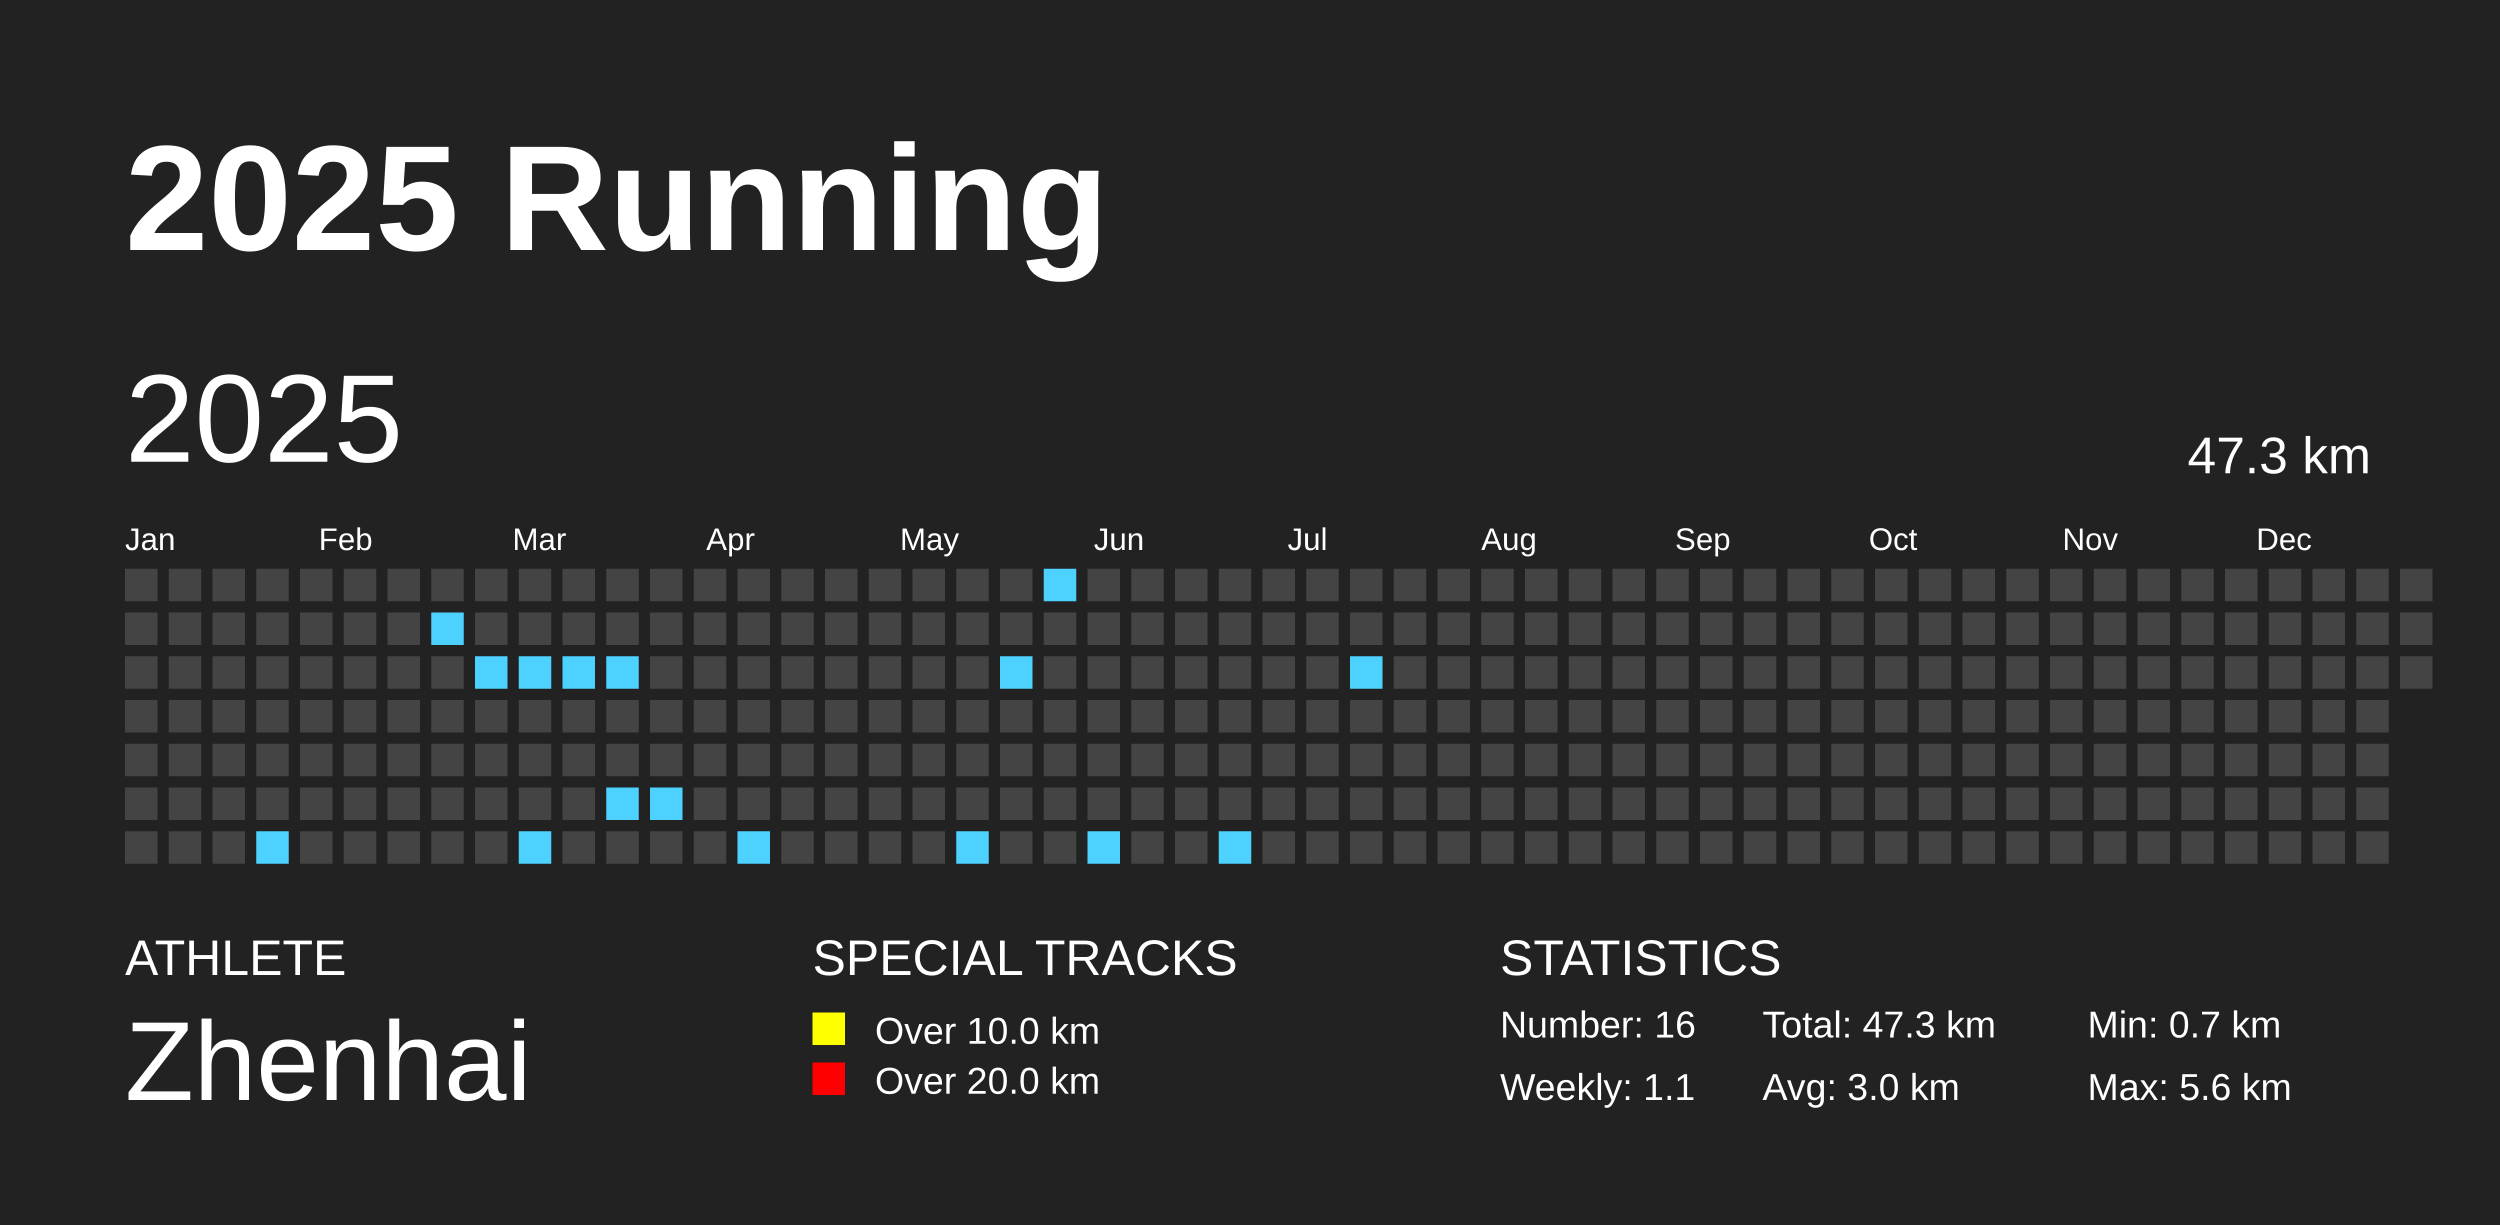
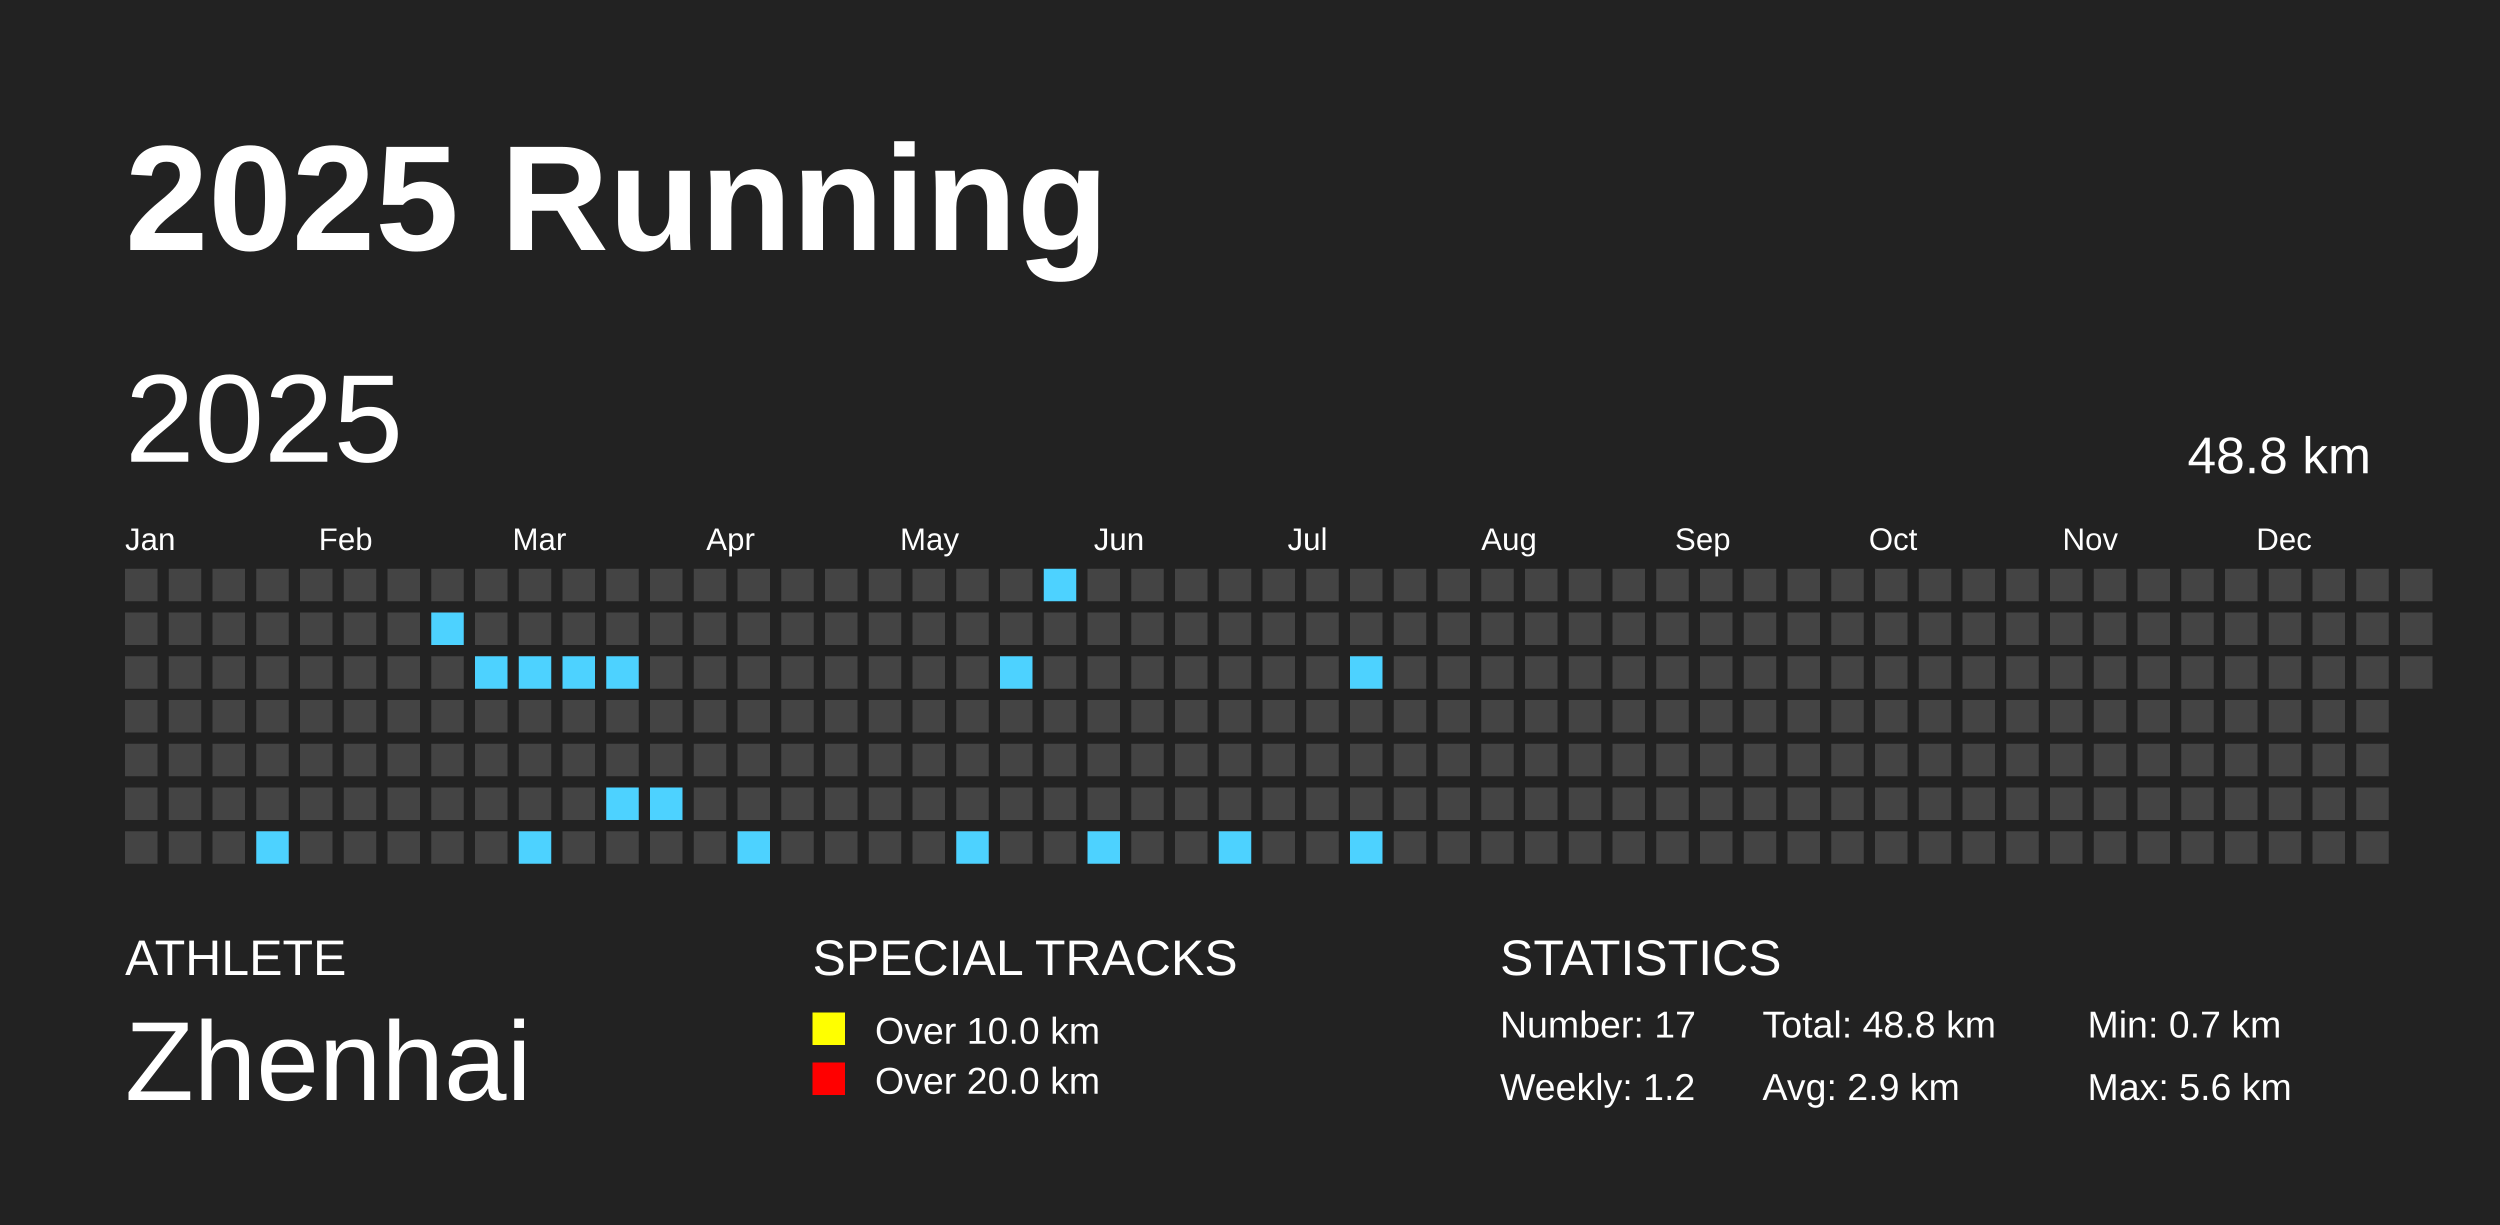
<svg xmlns="http://www.w3.org/2000/svg" baseProfile="full" height="98mm" version="1.1" viewBox="0,0,200,98" width="200mm">
  <defs />
  <rect fill="#222222" height="98" width="200" x="0" y="0" />
  <text fill="#FFFFFF" style="font-size:12px; font-family:Arial; font-weight:bold;" x="10" y="20">2025 Running</text>
  <text fill="#FFFFFF" style="font-size:4px; font-family:Arial" x="10" y="78">ATHLETE</text>
  <text fill="#FFFFFF" style="font-size:9px; font-family:Arial" x="10" y="88">Zhenhai</text>
  <text fill="#FFFFFF" style="font-size:4px; font-family:Arial" x="65" y="78">SPECIAL TRACKS</text>
  <rect fill="yellow" height="2.6" width="2.6" x="65" y="81" />
  <text fill="#FFFFFF" style="font-size:3px; font-family:Arial" x="70" y="83.5">Over 10.0 km</text>
  <rect fill="red" height="2.6" width="2.6" x="65" y="85" />
  <text fill="#FFFFFF" style="font-size:3px; font-family:Arial" x="70" y="87.5">Over 20.0 km</text>
  <text fill="#FFFFFF" style="font-size:4px; font-family:Arial" x="120" y="78">STATISTICS</text>
-   <text fill="#FFFFFF" style="font-size:3px; font-family:Arial" x="120" y="83">Number: 16</text>
-   <text fill="#FFFFFF" style="font-size:3px; font-family:Arial" x="120" y="88">Weekly: 1.1</text>
-   <text fill="#FFFFFF" style="font-size:3px; font-family:Arial" x="141" y="83">Total: 47.3 km</text>
-   <text fill="#FFFFFF" style="font-size:3px; font-family:Arial" x="141" y="88">Avg: 3.0 km</text>
+   <text fill="#FFFFFF" style="font-size:3px; font-family:Arial" x="120" y="83">Number: 17</text>
+   <text fill="#FFFFFF" style="font-size:3px; font-family:Arial" x="120" y="88">Weekly: 1.2</text>
+   <text fill="#FFFFFF" style="font-size:3px; font-family:Arial" x="141" y="83">Total: 48.8 km</text>
+   <text fill="#FFFFFF" style="font-size:3px; font-family:Arial" x="141" y="88">Avg: 2.9 km</text>
  <text fill="#FFFFFF" style="font-size:3px; font-family:Arial" x="167" y="83">Min: 0.7 km</text>
  <text fill="#FFFFFF" style="font-size:3px; font-family:Arial" x="167" y="88">Max: 5.6 km</text>
  <text dominant-baseline="hanging" fill="#FFFFFF" style="font-size:10.0px; font-family:Arial;" x="10" y="30">2025</text>
-   <text dominant-baseline="hanging" fill="#FFFFFF" style="font-size:4.125px; font-family:Arial;" x="175" y="35">47.3 km</text>
+   <text dominant-baseline="hanging" fill="#FFFFFF" style="font-size:4.125px; font-family:Arial;" x="175" y="35">48.8 km</text>
  <text fill="#FFFFFF" style="font-size:2.5px; font-family:Arial" x="10.0" y="44">Jan</text>
  <text fill="#FFFFFF" style="font-size:2.5px; font-family:Arial" x="25.5" y="44">Feb</text>
  <text fill="#FFFFFF" style="font-size:2.5px; font-family:Arial" x="41.0" y="44">Mar</text>
  <text fill="#FFFFFF" style="font-size:2.5px; font-family:Arial" x="56.5" y="44">Apr</text>
  <text fill="#FFFFFF" style="font-size:2.5px; font-family:Arial" x="72.0" y="44">May</text>
  <text fill="#FFFFFF" style="font-size:2.5px; font-family:Arial" x="87.5" y="44">Jun</text>
  <text fill="#FFFFFF" style="font-size:2.5px; font-family:Arial" x="103.0" y="44">Jul</text>
  <text fill="#FFFFFF" style="font-size:2.5px; font-family:Arial" x="118.5" y="44">Aug</text>
  <text fill="#FFFFFF" style="font-size:2.5px; font-family:Arial" x="134.0" y="44">Sep</text>
  <text fill="#FFFFFF" style="font-size:2.5px; font-family:Arial" x="149.5" y="44">Oct</text>
  <text fill="#FFFFFF" style="font-size:2.5px; font-family:Arial" x="165.0" y="44">Nov</text>
  <text fill="#FFFFFF" style="font-size:2.5px; font-family:Arial" x="180.5" y="44">Dec</text>
  <rect fill="#444444" height="2.6" width="2.6" x="10.0" y="45.5" />
  <rect fill="#444444" height="2.6" width="2.6" x="10.0" y="49.0" />
  <rect fill="#444444" height="2.6" width="2.6" x="10.0" y="52.5" />
  <rect fill="#444444" height="2.6" width="2.6" x="10.0" y="56.0" />
  <rect fill="#444444" height="2.6" width="2.6" x="10.0" y="59.5" />
  <rect fill="#444444" height="2.6" width="2.6" x="10.0" y="63.0" />
  <rect fill="#444444" height="2.6" width="2.6" x="10.0" y="66.5" />
  <rect fill="#444444" height="2.6" width="2.6" x="13.5" y="45.5" />
  <rect fill="#444444" height="2.6" width="2.6" x="13.5" y="49.0" />
  <rect fill="#444444" height="2.6" width="2.6" x="13.5" y="52.5" />
  <rect fill="#444444" height="2.6" width="2.6" x="13.5" y="56.0" />
  <rect fill="#444444" height="2.6" width="2.6" x="13.5" y="59.5" />
  <rect fill="#444444" height="2.6" width="2.6" x="13.5" y="63.0" />
  <rect fill="#444444" height="2.6" width="2.6" x="13.5" y="66.5" />
  <rect fill="#444444" height="2.6" width="2.6" x="17.0" y="45.5" />
  <rect fill="#444444" height="2.6" width="2.6" x="17.0" y="49.0" />
  <rect fill="#444444" height="2.6" width="2.6" x="17.0" y="52.5" />
  <rect fill="#444444" height="2.6" width="2.6" x="17.0" y="56.0" />
  <rect fill="#444444" height="2.6" width="2.6" x="17.0" y="59.5" />
  <rect fill="#444444" height="2.6" width="2.6" x="17.0" y="63.0" />
  <rect fill="#444444" height="2.6" width="2.6" x="17.0" y="66.5" />
  <rect fill="#444444" height="2.6" width="2.6" x="20.5" y="45.5" />
  <rect fill="#444444" height="2.6" width="2.6" x="20.5" y="49.0" />
  <rect fill="#444444" height="2.6" width="2.6" x="20.5" y="52.5" />
  <rect fill="#444444" height="2.6" width="2.6" x="20.5" y="56.0" />
  <rect fill="#444444" height="2.6" width="2.6" x="20.5" y="59.5" />
  <rect fill="#444444" height="2.6" width="2.6" x="20.5" y="63.0" />
  <rect fill="#4DD2FF" height="2.6" width="2.6" x="20.5" y="66.5" />
  <rect fill="#444444" height="2.6" width="2.6" x="24.0" y="45.5" />
  <rect fill="#444444" height="2.6" width="2.6" x="24.0" y="49.0" />
  <rect fill="#444444" height="2.6" width="2.6" x="24.0" y="52.5" />
  <rect fill="#444444" height="2.6" width="2.6" x="24.0" y="56.0" />
  <rect fill="#444444" height="2.6" width="2.6" x="24.0" y="59.5" />
  <rect fill="#444444" height="2.6" width="2.6" x="24.0" y="63.0" />
  <rect fill="#444444" height="2.6" width="2.6" x="24.0" y="66.5" />
  <rect fill="#444444" height="2.6" width="2.6" x="27.5" y="45.5" />
  <rect fill="#444444" height="2.6" width="2.6" x="27.5" y="49.0" />
  <rect fill="#444444" height="2.6" width="2.6" x="27.5" y="52.5" />
  <rect fill="#444444" height="2.6" width="2.6" x="27.5" y="56.0" />
  <rect fill="#444444" height="2.6" width="2.6" x="27.5" y="59.5" />
  <rect fill="#444444" height="2.6" width="2.6" x="27.5" y="63.0" />
  <rect fill="#444444" height="2.6" width="2.6" x="27.5" y="66.5" />
  <rect fill="#444444" height="2.6" width="2.6" x="31.0" y="45.5" />
  <rect fill="#444444" height="2.6" width="2.6" x="31.0" y="49.0" />
  <rect fill="#444444" height="2.6" width="2.6" x="31.0" y="52.5" />
  <rect fill="#444444" height="2.6" width="2.6" x="31.0" y="56.0" />
  <rect fill="#444444" height="2.6" width="2.6" x="31.0" y="59.5" />
  <rect fill="#444444" height="2.6" width="2.6" x="31.0" y="63.0" />
  <rect fill="#444444" height="2.6" width="2.6" x="31.0" y="66.5" />
  <rect fill="#444444" height="2.6" width="2.6" x="34.5" y="45.5" />
  <rect fill="#4DD2FF" height="2.6" width="2.6" x="34.5" y="49.0" />
  <rect fill="#444444" height="2.6" width="2.6" x="34.5" y="52.5" />
  <rect fill="#444444" height="2.6" width="2.6" x="34.5" y="56.0" />
  <rect fill="#444444" height="2.6" width="2.6" x="34.5" y="59.5" />
  <rect fill="#444444" height="2.6" width="2.6" x="34.5" y="63.0" />
  <rect fill="#444444" height="2.6" width="2.6" x="34.5" y="66.5" />
  <rect fill="#444444" height="2.6" width="2.6" x="38.0" y="45.5" />
  <rect fill="#444444" height="2.6" width="2.6" x="38.0" y="49.0" />
  <rect fill="#4DD2FF" height="2.6" width="2.6" x="38.0" y="52.5" />
  <rect fill="#444444" height="2.6" width="2.6" x="38.0" y="56.0" />
  <rect fill="#444444" height="2.6" width="2.6" x="38.0" y="59.5" />
  <rect fill="#444444" height="2.6" width="2.6" x="38.0" y="63.0" />
  <rect fill="#444444" height="2.6" width="2.6" x="38.0" y="66.5" />
  <rect fill="#444444" height="2.6" width="2.6" x="41.5" y="45.5" />
  <rect fill="#444444" height="2.6" width="2.6" x="41.5" y="49.0" />
  <rect fill="#4DD2FF" height="2.6" width="2.6" x="41.5" y="52.5" />
  <rect fill="#444444" height="2.6" width="2.6" x="41.5" y="56.0" />
  <rect fill="#444444" height="2.6" width="2.6" x="41.5" y="59.5" />
  <rect fill="#444444" height="2.6" width="2.6" x="41.5" y="63.0" />
  <rect fill="#4DD2FF" height="2.6" width="2.6" x="41.5" y="66.5" />
  <rect fill="#444444" height="2.6" width="2.6" x="45.0" y="45.5" />
  <rect fill="#444444" height="2.6" width="2.6" x="45.0" y="49.0" />
  <rect fill="#4DD2FF" height="2.6" width="2.6" x="45.0" y="52.5" />
  <rect fill="#444444" height="2.6" width="2.6" x="45.0" y="56.0" />
  <rect fill="#444444" height="2.6" width="2.6" x="45.0" y="59.5" />
  <rect fill="#444444" height="2.6" width="2.6" x="45.0" y="63.0" />
  <rect fill="#444444" height="2.6" width="2.6" x="45.0" y="66.5" />
  <rect fill="#444444" height="2.6" width="2.6" x="48.5" y="45.5" />
  <rect fill="#444444" height="2.6" width="2.6" x="48.5" y="49.0" />
  <rect fill="#4DD2FF" height="2.6" width="2.6" x="48.5" y="52.5" />
  <rect fill="#444444" height="2.6" width="2.6" x="48.5" y="56.0" />
  <rect fill="#444444" height="2.6" width="2.6" x="48.5" y="59.5" />
  <rect fill="#4DD2FF" height="2.6" width="2.6" x="48.5" y="63.0" />
  <rect fill="#444444" height="2.6" width="2.6" x="48.5" y="66.5" />
  <rect fill="#444444" height="2.6" width="2.6" x="52.0" y="45.5" />
  <rect fill="#444444" height="2.6" width="2.6" x="52.0" y="49.0" />
  <rect fill="#444444" height="2.6" width="2.6" x="52.0" y="52.5" />
  <rect fill="#444444" height="2.6" width="2.6" x="52.0" y="56.0" />
  <rect fill="#444444" height="2.6" width="2.6" x="52.0" y="59.5" />
  <rect fill="#4DD2FF" height="2.6" width="2.6" x="52.0" y="63.0" />
  <rect fill="#444444" height="2.6" width="2.6" x="52.0" y="66.5" />
  <rect fill="#444444" height="2.6" width="2.6" x="55.5" y="45.5" />
  <rect fill="#444444" height="2.6" width="2.6" x="55.5" y="49.0" />
  <rect fill="#444444" height="2.6" width="2.6" x="55.5" y="52.5" />
  <rect fill="#444444" height="2.6" width="2.6" x="55.5" y="56.0" />
  <rect fill="#444444" height="2.6" width="2.6" x="55.5" y="59.5" />
  <rect fill="#444444" height="2.6" width="2.6" x="55.5" y="63.0" />
  <rect fill="#444444" height="2.6" width="2.6" x="55.5" y="66.5" />
  <rect fill="#444444" height="2.6" width="2.6" x="59.0" y="45.5" />
  <rect fill="#444444" height="2.6" width="2.6" x="59.0" y="49.0" />
  <rect fill="#444444" height="2.6" width="2.6" x="59.0" y="52.5" />
  <rect fill="#444444" height="2.6" width="2.6" x="59.0" y="56.0" />
  <rect fill="#444444" height="2.6" width="2.6" x="59.0" y="59.5" />
  <rect fill="#444444" height="2.6" width="2.6" x="59.0" y="63.0" />
  <rect fill="#4DD2FF" height="2.6" width="2.6" x="59.0" y="66.5" />
  <rect fill="#444444" height="2.6" width="2.6" x="62.5" y="45.5" />
  <rect fill="#444444" height="2.6" width="2.6" x="62.5" y="49.0" />
  <rect fill="#444444" height="2.6" width="2.6" x="62.5" y="52.5" />
  <rect fill="#444444" height="2.6" width="2.6" x="62.5" y="56.0" />
  <rect fill="#444444" height="2.6" width="2.6" x="62.5" y="59.5" />
  <rect fill="#444444" height="2.6" width="2.6" x="62.5" y="63.0" />
  <rect fill="#444444" height="2.6" width="2.6" x="62.5" y="66.5" />
  <rect fill="#444444" height="2.6" width="2.6" x="66.0" y="45.5" />
  <rect fill="#444444" height="2.6" width="2.6" x="66.0" y="49.0" />
  <rect fill="#444444" height="2.6" width="2.6" x="66.0" y="52.5" />
  <rect fill="#444444" height="2.6" width="2.6" x="66.0" y="56.0" />
  <rect fill="#444444" height="2.6" width="2.6" x="66.0" y="59.5" />
  <rect fill="#444444" height="2.6" width="2.6" x="66.0" y="63.0" />
  <rect fill="#444444" height="2.6" width="2.6" x="66.0" y="66.5" />
  <rect fill="#444444" height="2.6" width="2.6" x="69.5" y="45.5" />
  <rect fill="#444444" height="2.6" width="2.6" x="69.5" y="49.0" />
  <rect fill="#444444" height="2.6" width="2.6" x="69.5" y="52.5" />
  <rect fill="#444444" height="2.6" width="2.6" x="69.5" y="56.0" />
  <rect fill="#444444" height="2.6" width="2.6" x="69.5" y="59.5" />
  <rect fill="#444444" height="2.6" width="2.6" x="69.5" y="63.0" />
  <rect fill="#444444" height="2.6" width="2.6" x="69.5" y="66.5" />
  <rect fill="#444444" height="2.6" width="2.6" x="73.0" y="45.5" />
  <rect fill="#444444" height="2.6" width="2.6" x="73.0" y="49.0" />
  <rect fill="#444444" height="2.6" width="2.6" x="73.0" y="52.5" />
  <rect fill="#444444" height="2.6" width="2.6" x="73.0" y="56.0" />
  <rect fill="#444444" height="2.6" width="2.6" x="73.0" y="59.5" />
  <rect fill="#444444" height="2.6" width="2.6" x="73.0" y="63.0" />
  <rect fill="#444444" height="2.6" width="2.6" x="73.0" y="66.5" />
  <rect fill="#444444" height="2.6" width="2.6" x="76.5" y="45.5" />
  <rect fill="#444444" height="2.6" width="2.6" x="76.5" y="49.0" />
  <rect fill="#444444" height="2.6" width="2.6" x="76.5" y="52.5" />
  <rect fill="#444444" height="2.6" width="2.6" x="76.5" y="56.0" />
  <rect fill="#444444" height="2.6" width="2.6" x="76.5" y="59.5" />
  <rect fill="#444444" height="2.6" width="2.6" x="76.5" y="63.0" />
  <rect fill="#4DD2FF" height="2.6" width="2.6" x="76.5" y="66.5" />
  <rect fill="#444444" height="2.6" width="2.6" x="80.0" y="45.5" />
  <rect fill="#444444" height="2.6" width="2.6" x="80.0" y="49.0" />
  <rect fill="#4DD2FF" height="2.6" width="2.6" x="80.0" y="52.5" />
  <rect fill="#444444" height="2.6" width="2.6" x="80.0" y="56.0" />
  <rect fill="#444444" height="2.6" width="2.6" x="80.0" y="59.5" />
  <rect fill="#444444" height="2.6" width="2.6" x="80.0" y="63.0" />
  <rect fill="#444444" height="2.6" width="2.6" x="80.0" y="66.5" />
  <rect fill="#4DD2FF" height="2.6" width="2.6" x="83.5" y="45.5" />
  <rect fill="#444444" height="2.6" width="2.6" x="83.5" y="49.0" />
  <rect fill="#444444" height="2.6" width="2.6" x="83.5" y="52.5" />
  <rect fill="#444444" height="2.6" width="2.6" x="83.5" y="56.0" />
  <rect fill="#444444" height="2.6" width="2.6" x="83.5" y="59.5" />
  <rect fill="#444444" height="2.6" width="2.6" x="83.5" y="63.0" />
  <rect fill="#444444" height="2.6" width="2.6" x="83.5" y="66.5" />
  <rect fill="#444444" height="2.6" width="2.6" x="87.0" y="45.5" />
  <rect fill="#444444" height="2.6" width="2.6" x="87.0" y="49.0" />
  <rect fill="#444444" height="2.6" width="2.6" x="87.0" y="52.5" />
  <rect fill="#444444" height="2.6" width="2.6" x="87.0" y="56.0" />
  <rect fill="#444444" height="2.6" width="2.6" x="87.0" y="59.5" />
  <rect fill="#444444" height="2.6" width="2.6" x="87.0" y="63.0" />
  <rect fill="#4DD2FF" height="2.6" width="2.6" x="87.0" y="66.5" />
  <rect fill="#444444" height="2.6" width="2.6" x="90.5" y="45.5" />
  <rect fill="#444444" height="2.6" width="2.6" x="90.5" y="49.0" />
  <rect fill="#444444" height="2.6" width="2.6" x="90.5" y="52.5" />
  <rect fill="#444444" height="2.6" width="2.6" x="90.5" y="56.0" />
  <rect fill="#444444" height="2.6" width="2.6" x="90.5" y="59.5" />
  <rect fill="#444444" height="2.6" width="2.6" x="90.5" y="63.0" />
  <rect fill="#444444" height="2.6" width="2.6" x="90.5" y="66.5" />
  <rect fill="#444444" height="2.6" width="2.6" x="94.0" y="45.5" />
  <rect fill="#444444" height="2.6" width="2.6" x="94.0" y="49.0" />
  <rect fill="#444444" height="2.6" width="2.6" x="94.0" y="52.5" />
  <rect fill="#444444" height="2.6" width="2.6" x="94.0" y="56.0" />
  <rect fill="#444444" height="2.6" width="2.6" x="94.0" y="59.5" />
  <rect fill="#444444" height="2.6" width="2.6" x="94.0" y="63.0" />
  <rect fill="#444444" height="2.6" width="2.6" x="94.0" y="66.5" />
  <rect fill="#444444" height="2.6" width="2.6" x="97.5" y="45.5" />
  <rect fill="#444444" height="2.6" width="2.6" x="97.5" y="49.0" />
  <rect fill="#444444" height="2.6" width="2.6" x="97.5" y="52.5" />
  <rect fill="#444444" height="2.6" width="2.6" x="97.5" y="56.0" />
  <rect fill="#444444" height="2.6" width="2.6" x="97.5" y="59.5" />
  <rect fill="#444444" height="2.6" width="2.6" x="97.5" y="63.0" />
  <rect fill="#4DD2FF" height="2.6" width="2.6" x="97.5" y="66.5" />
  <rect fill="#444444" height="2.6" width="2.6" x="101.0" y="45.5" />
  <rect fill="#444444" height="2.6" width="2.6" x="101.0" y="49.0" />
  <rect fill="#444444" height="2.6" width="2.6" x="101.0" y="52.5" />
  <rect fill="#444444" height="2.6" width="2.6" x="101.0" y="56.0" />
  <rect fill="#444444" height="2.6" width="2.6" x="101.0" y="59.5" />
  <rect fill="#444444" height="2.6" width="2.6" x="101.0" y="63.0" />
  <rect fill="#444444" height="2.6" width="2.6" x="101.0" y="66.5" />
  <rect fill="#444444" height="2.6" width="2.6" x="104.5" y="45.5" />
  <rect fill="#444444" height="2.6" width="2.6" x="104.5" y="49.0" />
  <rect fill="#444444" height="2.6" width="2.6" x="104.5" y="52.5" />
  <rect fill="#444444" height="2.6" width="2.6" x="104.5" y="56.0" />
  <rect fill="#444444" height="2.6" width="2.6" x="104.5" y="59.5" />
  <rect fill="#444444" height="2.6" width="2.6" x="104.5" y="63.0" />
  <rect fill="#444444" height="2.6" width="2.6" x="104.5" y="66.5" />
  <rect fill="#444444" height="2.6" width="2.6" x="108.0" y="45.5" />
  <rect fill="#444444" height="2.6" width="2.6" x="108.0" y="49.0" />
  <rect fill="#4DD2FF" height="2.6" width="2.6" x="108.0" y="52.5" />
  <rect fill="#444444" height="2.6" width="2.6" x="108.0" y="56.0" />
  <rect fill="#444444" height="2.6" width="2.6" x="108.0" y="59.5" />
  <rect fill="#444444" height="2.6" width="2.6" x="108.0" y="63.0" />
-   <rect fill="#444444" height="2.6" width="2.6" x="108.0" y="66.5" />
+   <rect fill="#4DD2FF" height="2.6" width="2.6" x="108.0" y="66.5" />
  <rect fill="#444444" height="2.6" width="2.6" x="111.5" y="45.5" />
  <rect fill="#444444" height="2.6" width="2.6" x="111.5" y="49.0" />
  <rect fill="#444444" height="2.6" width="2.6" x="111.5" y="52.5" />
  <rect fill="#444444" height="2.6" width="2.6" x="111.5" y="56.0" />
  <rect fill="#444444" height="2.6" width="2.6" x="111.5" y="59.5" />
  <rect fill="#444444" height="2.6" width="2.6" x="111.5" y="63.0" />
  <rect fill="#444444" height="2.6" width="2.6" x="111.5" y="66.5" />
  <rect fill="#444444" height="2.6" width="2.6" x="115.0" y="45.5" />
  <rect fill="#444444" height="2.6" width="2.6" x="115.0" y="49.0" />
  <rect fill="#444444" height="2.6" width="2.6" x="115.0" y="52.5" />
  <rect fill="#444444" height="2.6" width="2.6" x="115.0" y="56.0" />
  <rect fill="#444444" height="2.6" width="2.6" x="115.0" y="59.5" />
  <rect fill="#444444" height="2.6" width="2.6" x="115.0" y="63.0" />
  <rect fill="#444444" height="2.6" width="2.6" x="115.0" y="66.5" />
  <rect fill="#444444" height="2.6" width="2.6" x="118.5" y="45.5" />
  <rect fill="#444444" height="2.6" width="2.6" x="118.5" y="49.0" />
  <rect fill="#444444" height="2.6" width="2.6" x="118.5" y="52.5" />
  <rect fill="#444444" height="2.6" width="2.6" x="118.5" y="56.0" />
  <rect fill="#444444" height="2.6" width="2.6" x="118.5" y="59.5" />
  <rect fill="#444444" height="2.6" width="2.6" x="118.5" y="63.0" />
  <rect fill="#444444" height="2.6" width="2.6" x="118.5" y="66.5" />
  <rect fill="#444444" height="2.6" width="2.6" x="122.0" y="45.5" />
  <rect fill="#444444" height="2.6" width="2.6" x="122.0" y="49.0" />
  <rect fill="#444444" height="2.6" width="2.6" x="122.0" y="52.5" />
  <rect fill="#444444" height="2.6" width="2.6" x="122.0" y="56.0" />
  <rect fill="#444444" height="2.6" width="2.6" x="122.0" y="59.5" />
  <rect fill="#444444" height="2.6" width="2.6" x="122.0" y="63.0" />
  <rect fill="#444444" height="2.6" width="2.6" x="122.0" y="66.5" />
  <rect fill="#444444" height="2.6" width="2.6" x="125.5" y="45.5" />
  <rect fill="#444444" height="2.6" width="2.6" x="125.5" y="49.0" />
  <rect fill="#444444" height="2.6" width="2.6" x="125.5" y="52.5" />
  <rect fill="#444444" height="2.6" width="2.6" x="125.5" y="56.0" />
  <rect fill="#444444" height="2.6" width="2.6" x="125.5" y="59.5" />
  <rect fill="#444444" height="2.6" width="2.6" x="125.5" y="63.0" />
  <rect fill="#444444" height="2.6" width="2.6" x="125.5" y="66.5" />
  <rect fill="#444444" height="2.6" width="2.6" x="129.0" y="45.5" />
  <rect fill="#444444" height="2.6" width="2.6" x="129.0" y="49.0" />
  <rect fill="#444444" height="2.6" width="2.6" x="129.0" y="52.5" />
  <rect fill="#444444" height="2.6" width="2.6" x="129.0" y="56.0" />
  <rect fill="#444444" height="2.6" width="2.6" x="129.0" y="59.5" />
  <rect fill="#444444" height="2.6" width="2.6" x="129.0" y="63.0" />
  <rect fill="#444444" height="2.6" width="2.6" x="129.0" y="66.5" />
  <rect fill="#444444" height="2.6" width="2.6" x="132.5" y="45.5" />
  <rect fill="#444444" height="2.6" width="2.6" x="132.5" y="49.0" />
  <rect fill="#444444" height="2.6" width="2.6" x="132.5" y="52.5" />
  <rect fill="#444444" height="2.6" width="2.6" x="132.5" y="56.0" />
  <rect fill="#444444" height="2.6" width="2.6" x="132.5" y="59.5" />
  <rect fill="#444444" height="2.6" width="2.6" x="132.5" y="63.0" />
  <rect fill="#444444" height="2.6" width="2.6" x="132.5" y="66.5" />
  <rect fill="#444444" height="2.6" width="2.6" x="136.0" y="45.5" />
  <rect fill="#444444" height="2.6" width="2.6" x="136.0" y="49.0" />
  <rect fill="#444444" height="2.6" width="2.6" x="136.0" y="52.5" />
  <rect fill="#444444" height="2.6" width="2.6" x="136.0" y="56.0" />
  <rect fill="#444444" height="2.6" width="2.6" x="136.0" y="59.5" />
  <rect fill="#444444" height="2.6" width="2.6" x="136.0" y="63.0" />
  <rect fill="#444444" height="2.6" width="2.6" x="136.0" y="66.5" />
  <rect fill="#444444" height="2.6" width="2.6" x="139.5" y="45.5" />
  <rect fill="#444444" height="2.6" width="2.6" x="139.5" y="49.0" />
  <rect fill="#444444" height="2.6" width="2.6" x="139.5" y="52.5" />
  <rect fill="#444444" height="2.6" width="2.6" x="139.5" y="56.0" />
  <rect fill="#444444" height="2.6" width="2.6" x="139.5" y="59.5" />
  <rect fill="#444444" height="2.6" width="2.6" x="139.5" y="63.0" />
  <rect fill="#444444" height="2.6" width="2.6" x="139.5" y="66.5" />
  <rect fill="#444444" height="2.6" width="2.6" x="143.0" y="45.5" />
  <rect fill="#444444" height="2.6" width="2.6" x="143.0" y="49.0" />
  <rect fill="#444444" height="2.6" width="2.6" x="143.0" y="52.5" />
  <rect fill="#444444" height="2.6" width="2.6" x="143.0" y="56.0" />
  <rect fill="#444444" height="2.6" width="2.6" x="143.0" y="59.5" />
  <rect fill="#444444" height="2.6" width="2.6" x="143.0" y="63.0" />
  <rect fill="#444444" height="2.6" width="2.6" x="143.0" y="66.5" />
  <rect fill="#444444" height="2.6" width="2.6" x="146.5" y="45.5" />
  <rect fill="#444444" height="2.6" width="2.6" x="146.5" y="49.0" />
  <rect fill="#444444" height="2.6" width="2.6" x="146.5" y="52.5" />
  <rect fill="#444444" height="2.6" width="2.6" x="146.5" y="56.0" />
  <rect fill="#444444" height="2.6" width="2.6" x="146.5" y="59.5" />
  <rect fill="#444444" height="2.6" width="2.6" x="146.5" y="63.0" />
  <rect fill="#444444" height="2.6" width="2.6" x="146.5" y="66.5" />
  <rect fill="#444444" height="2.6" width="2.6" x="150.0" y="45.5" />
  <rect fill="#444444" height="2.6" width="2.6" x="150.0" y="49.0" />
  <rect fill="#444444" height="2.6" width="2.6" x="150.0" y="52.5" />
  <rect fill="#444444" height="2.6" width="2.6" x="150.0" y="56.0" />
  <rect fill="#444444" height="2.6" width="2.6" x="150.0" y="59.5" />
  <rect fill="#444444" height="2.6" width="2.6" x="150.0" y="63.0" />
  <rect fill="#444444" height="2.6" width="2.6" x="150.0" y="66.5" />
  <rect fill="#444444" height="2.6" width="2.6" x="153.5" y="45.5" />
  <rect fill="#444444" height="2.6" width="2.6" x="153.5" y="49.0" />
  <rect fill="#444444" height="2.6" width="2.6" x="153.5" y="52.5" />
  <rect fill="#444444" height="2.6" width="2.6" x="153.5" y="56.0" />
  <rect fill="#444444" height="2.6" width="2.6" x="153.5" y="59.5" />
  <rect fill="#444444" height="2.6" width="2.6" x="153.5" y="63.0" />
  <rect fill="#444444" height="2.6" width="2.6" x="153.5" y="66.5" />
  <rect fill="#444444" height="2.6" width="2.6" x="157.0" y="45.5" />
  <rect fill="#444444" height="2.6" width="2.6" x="157.0" y="49.0" />
  <rect fill="#444444" height="2.6" width="2.6" x="157.0" y="52.5" />
  <rect fill="#444444" height="2.6" width="2.6" x="157.0" y="56.0" />
  <rect fill="#444444" height="2.6" width="2.6" x="157.0" y="59.5" />
  <rect fill="#444444" height="2.6" width="2.6" x="157.0" y="63.0" />
  <rect fill="#444444" height="2.6" width="2.6" x="157.0" y="66.5" />
  <rect fill="#444444" height="2.6" width="2.6" x="160.5" y="45.5" />
  <rect fill="#444444" height="2.6" width="2.6" x="160.5" y="49.0" />
  <rect fill="#444444" height="2.6" width="2.6" x="160.5" y="52.5" />
  <rect fill="#444444" height="2.6" width="2.6" x="160.5" y="56.0" />
  <rect fill="#444444" height="2.6" width="2.6" x="160.5" y="59.5" />
  <rect fill="#444444" height="2.6" width="2.6" x="160.5" y="63.0" />
  <rect fill="#444444" height="2.6" width="2.6" x="160.5" y="66.5" />
  <rect fill="#444444" height="2.6" width="2.6" x="164.0" y="45.5" />
  <rect fill="#444444" height="2.6" width="2.6" x="164.0" y="49.0" />
  <rect fill="#444444" height="2.6" width="2.6" x="164.0" y="52.5" />
  <rect fill="#444444" height="2.6" width="2.6" x="164.0" y="56.0" />
  <rect fill="#444444" height="2.6" width="2.6" x="164.0" y="59.5" />
  <rect fill="#444444" height="2.6" width="2.6" x="164.0" y="63.0" />
  <rect fill="#444444" height="2.6" width="2.6" x="164.0" y="66.5" />
  <rect fill="#444444" height="2.6" width="2.6" x="167.5" y="45.5" />
  <rect fill="#444444" height="2.6" width="2.6" x="167.5" y="49.0" />
  <rect fill="#444444" height="2.6" width="2.6" x="167.5" y="52.5" />
  <rect fill="#444444" height="2.6" width="2.6" x="167.5" y="56.0" />
  <rect fill="#444444" height="2.6" width="2.6" x="167.5" y="59.5" />
  <rect fill="#444444" height="2.6" width="2.6" x="167.5" y="63.0" />
  <rect fill="#444444" height="2.6" width="2.6" x="167.5" y="66.5" />
  <rect fill="#444444" height="2.6" width="2.6" x="171.0" y="45.5" />
  <rect fill="#444444" height="2.6" width="2.6" x="171.0" y="49.0" />
  <rect fill="#444444" height="2.6" width="2.6" x="171.0" y="52.5" />
  <rect fill="#444444" height="2.6" width="2.6" x="171.0" y="56.0" />
  <rect fill="#444444" height="2.6" width="2.6" x="171.0" y="59.5" />
  <rect fill="#444444" height="2.6" width="2.6" x="171.0" y="63.0" />
  <rect fill="#444444" height="2.6" width="2.6" x="171.0" y="66.5" />
  <rect fill="#444444" height="2.6" width="2.6" x="174.5" y="45.5" />
  <rect fill="#444444" height="2.6" width="2.6" x="174.5" y="49.0" />
  <rect fill="#444444" height="2.6" width="2.6" x="174.5" y="52.5" />
  <rect fill="#444444" height="2.6" width="2.6" x="174.5" y="56.0" />
  <rect fill="#444444" height="2.6" width="2.6" x="174.5" y="59.5" />
  <rect fill="#444444" height="2.6" width="2.6" x="174.5" y="63.0" />
  <rect fill="#444444" height="2.6" width="2.6" x="174.5" y="66.5" />
  <rect fill="#444444" height="2.6" width="2.6" x="178.0" y="45.5" />
  <rect fill="#444444" height="2.6" width="2.6" x="178.0" y="49.0" />
  <rect fill="#444444" height="2.6" width="2.6" x="178.0" y="52.5" />
  <rect fill="#444444" height="2.6" width="2.6" x="178.0" y="56.0" />
  <rect fill="#444444" height="2.6" width="2.6" x="178.0" y="59.5" />
  <rect fill="#444444" height="2.6" width="2.6" x="178.0" y="63.0" />
  <rect fill="#444444" height="2.6" width="2.6" x="178.0" y="66.5" />
  <rect fill="#444444" height="2.6" width="2.6" x="181.5" y="45.5" />
  <rect fill="#444444" height="2.6" width="2.6" x="181.5" y="49.0" />
  <rect fill="#444444" height="2.6" width="2.6" x="181.5" y="52.5" />
  <rect fill="#444444" height="2.6" width="2.6" x="181.5" y="56.0" />
  <rect fill="#444444" height="2.6" width="2.6" x="181.5" y="59.5" />
  <rect fill="#444444" height="2.6" width="2.6" x="181.5" y="63.0" />
  <rect fill="#444444" height="2.6" width="2.6" x="181.5" y="66.5" />
  <rect fill="#444444" height="2.6" width="2.6" x="185.0" y="45.5" />
  <rect fill="#444444" height="2.6" width="2.6" x="185.0" y="49.0" />
  <rect fill="#444444" height="2.6" width="2.6" x="185.0" y="52.5" />
  <rect fill="#444444" height="2.6" width="2.6" x="185.0" y="56.0" />
  <rect fill="#444444" height="2.6" width="2.6" x="185.0" y="59.5" />
  <rect fill="#444444" height="2.6" width="2.6" x="185.0" y="63.0" />
  <rect fill="#444444" height="2.6" width="2.6" x="185.0" y="66.5" />
  <rect fill="#444444" height="2.6" width="2.6" x="188.5" y="45.5" />
  <rect fill="#444444" height="2.6" width="2.6" x="188.5" y="49.0" />
  <rect fill="#444444" height="2.6" width="2.6" x="188.5" y="52.5" />
  <rect fill="#444444" height="2.6" width="2.6" x="188.5" y="56.0" />
  <rect fill="#444444" height="2.6" width="2.6" x="188.5" y="59.5" />
  <rect fill="#444444" height="2.6" width="2.6" x="188.5" y="63.0" />
  <rect fill="#444444" height="2.6" width="2.6" x="188.5" y="66.5" />
  <rect fill="#444444" height="2.6" width="2.6" x="192.0" y="45.5" />
  <rect fill="#444444" height="2.6" width="2.6" x="192.0" y="49.0" />
  <rect fill="#444444" height="2.6" width="2.6" x="192.0" y="52.5" />
</svg>
